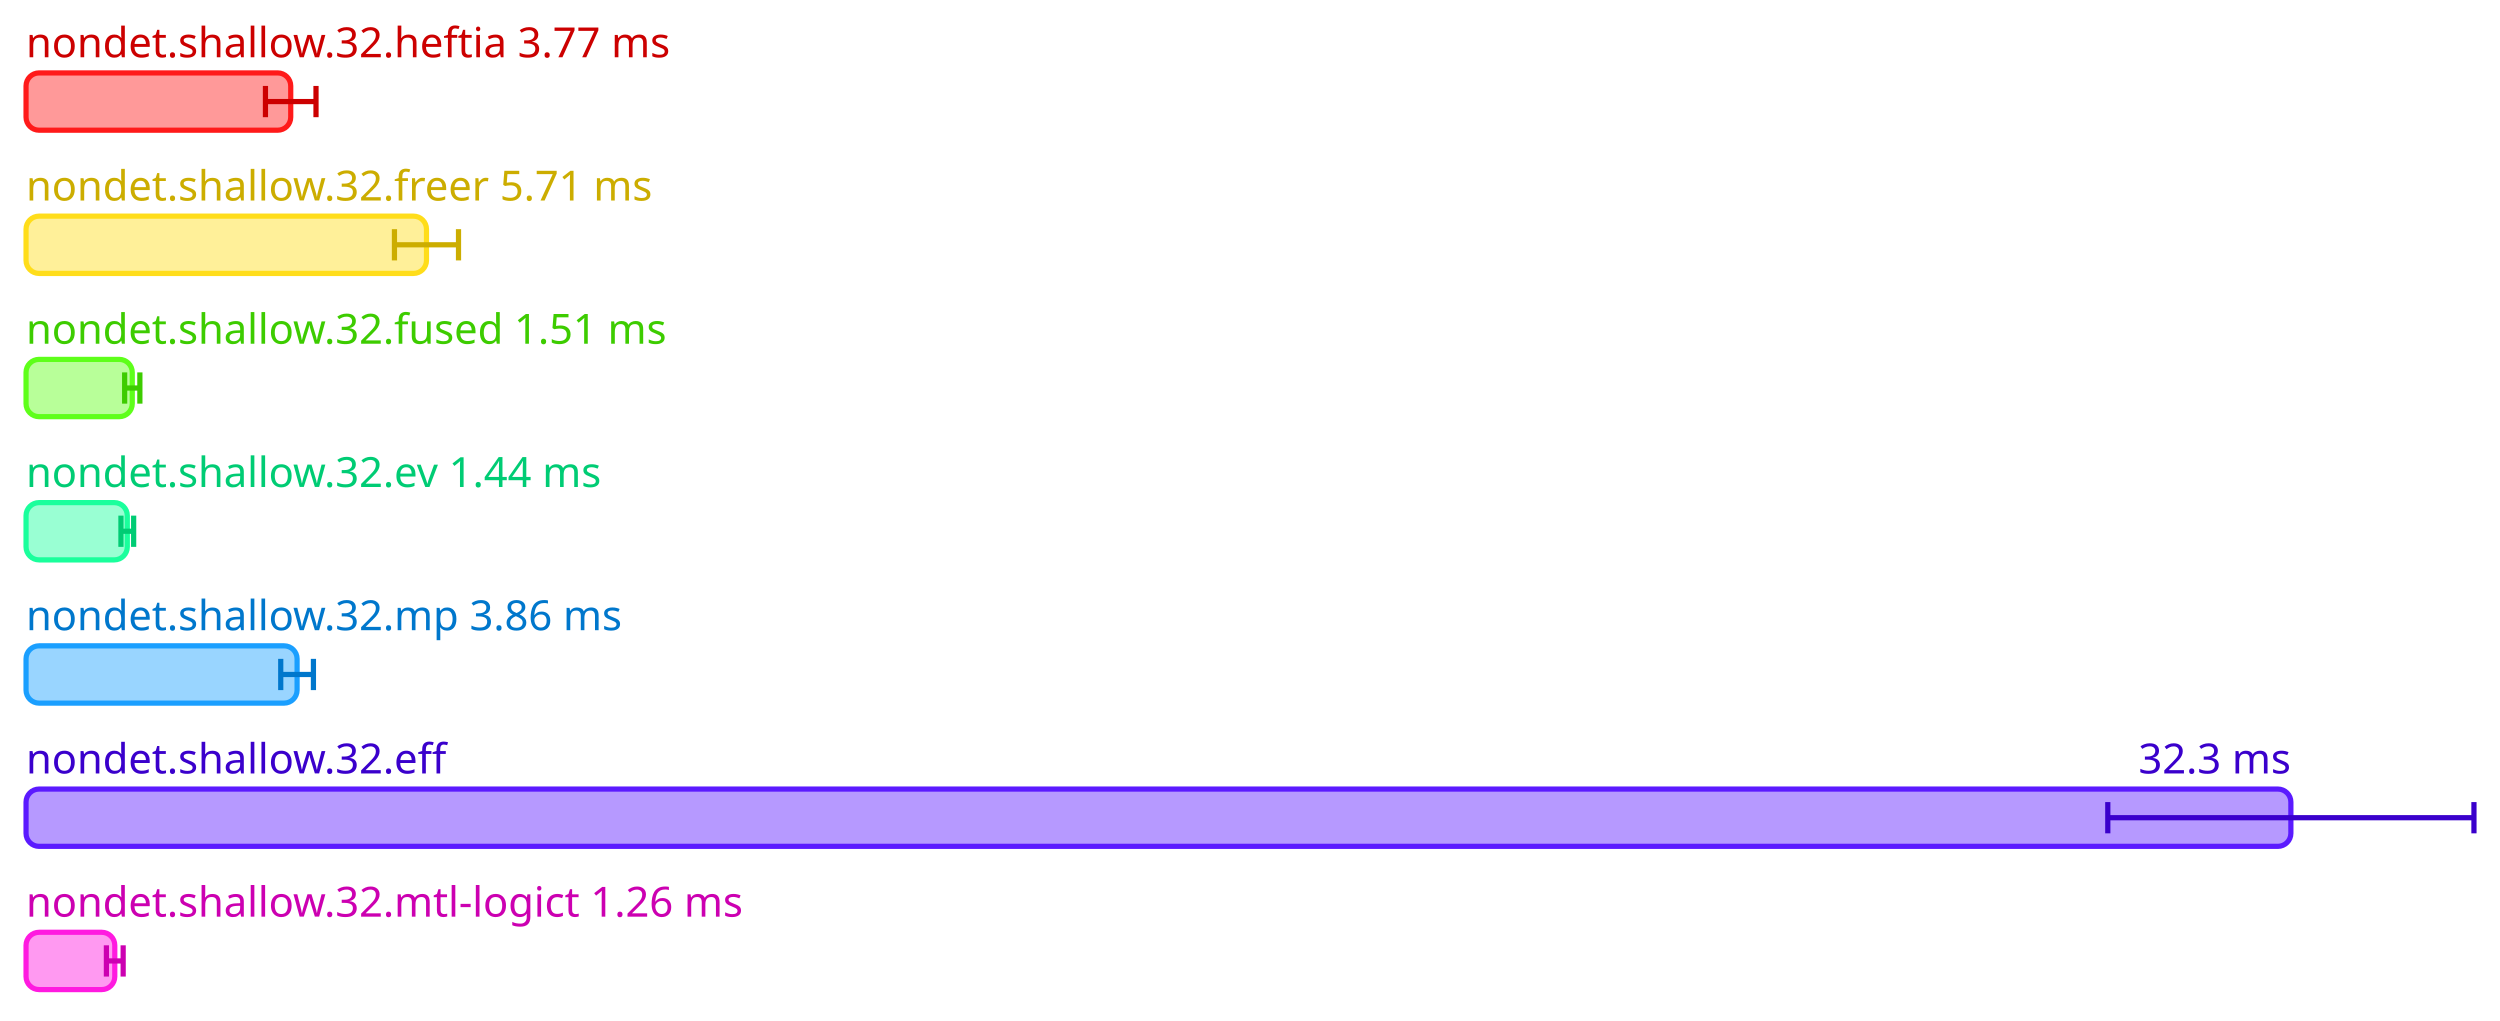
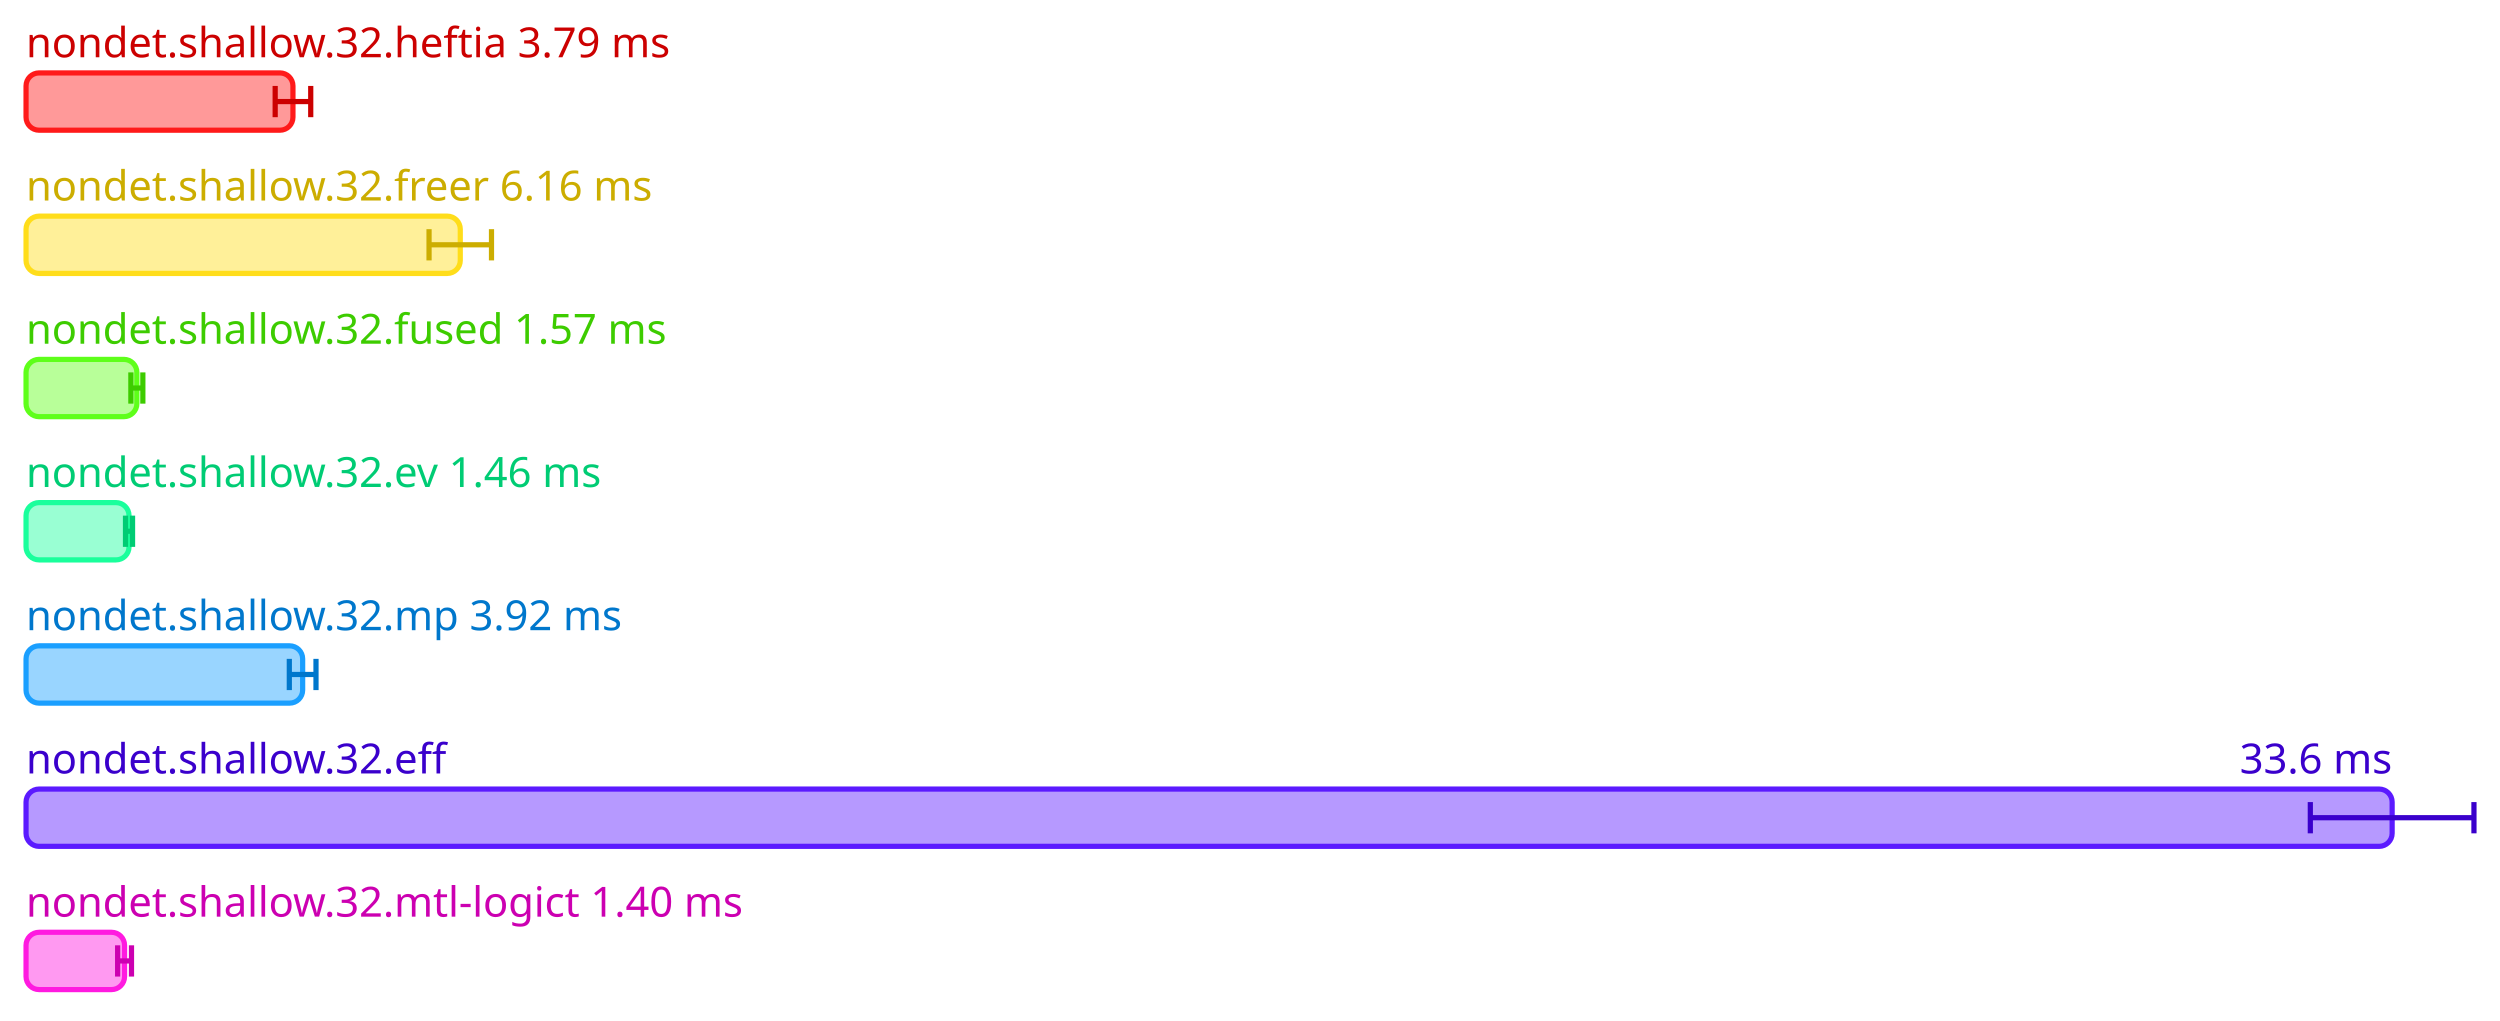
<svg xmlns="http://www.w3.org/2000/svg" height="392" width="960.0" font-size="16" font-family="sans-serif" stroke-width="2">
  <g transform="translate(10.0 0)">
-     <text fill="hsl(0, 100%, 40%)" y="22">nondet.shallow.32.heftia 3.77 ms</text>
+     <text fill="hsl(0, 100%, 40%)" y="22">nondet.shallow.32.heftia 3.79 ms</text>
    <g>
-       <rect y="28" rx="5" height="22" width="101.639" fill="hsl(0, 100%, 80%)" stroke="hsl(0, 100%, 55%)" />
+       <rect y="28" rx="5" height="22" width="102.493" fill="hsl(0, 100%, 80%)" stroke="hsl(0, 100%, 55%)" />
      <g stroke="hsl(0, 100%, 40%)">
-         <line x1="91.932" x2="111.346" y1="39" y2="39" />
-         <line x1="91.932" x2="91.932" y1="33" y2="45" />
-         <line x1="111.346" x2="111.346" y1="33" y2="45" />
+         <line x1="95.667" x2="109.32" y1="39" y2="39" />
+         <line x1="95.667" x2="95.667" y1="33" y2="45" />
+         <line x1="109.32" x2="109.32" y1="33" y2="45" />
      </g>
    </g>
-     <text fill="hsl(51, 100%, 40%)" y="77">nondet.shallow.32.freer 5.71 ms</text>
+     <text fill="hsl(51, 100%, 40%)" y="77">nondet.shallow.32.freer 6.16 ms</text>
    <g>
-       <rect y="83" rx="5" height="22" width="153.768" fill="hsl(51, 100%, 80%)" stroke="hsl(51, 100%, 55%)" />
+       <rect y="83" rx="5" height="22" width="166.744" fill="hsl(51, 100%, 80%)" stroke="hsl(51, 100%, 55%)" />
      <g stroke="hsl(51, 100%, 40%)">
-         <line x1="141.47" x2="166.066" y1="94" y2="94" />
-         <line x1="141.47" x2="141.47" y1="88" y2="100" />
-         <line x1="166.066" x2="166.066" y1="88" y2="100" />
+         <line x1="154.754" x2="178.733" y1="94" y2="94" />
+         <line x1="154.754" x2="154.754" y1="88" y2="100" />
+         <line x1="178.733" x2="178.733" y1="88" y2="100" />
      </g>
    </g>
-     <text fill="hsl(102, 100%, 40%)" y="132">nondet.shallow.32.fused 1.51 ms</text>
+     <text fill="hsl(102, 100%, 40%)" y="132">nondet.shallow.32.fused 1.57 ms</text>
    <g>
-       <rect y="138" rx="5" height="22" width="40.788" fill="hsl(102, 100%, 80%)" stroke="hsl(102, 100%, 55%)" />
+       <rect y="138" rx="5" height="22" width="42.555" fill="hsl(102, 100%, 80%)" stroke="hsl(102, 100%, 55%)" />
      <g stroke="hsl(102, 100%, 40%)">
-         <line x1="37.865" x2="43.711" y1="149" y2="149" />
-         <line x1="37.865" x2="37.865" y1="143" y2="155" />
-         <line x1="43.711" x2="43.711" y1="143" y2="155" />
+         <line x1="40.255" x2="44.855" y1="149" y2="149" />
+         <line x1="40.255" x2="40.255" y1="143" y2="155" />
+         <line x1="44.855" x2="44.855" y1="143" y2="155" />
      </g>
    </g>
-     <text fill="hsl(154, 100%, 40%)" y="187">nondet.shallow.32.ev 1.44 ms</text>
+     <text fill="hsl(154, 100%, 40%)" y="187">nondet.shallow.32.ev 1.46 ms</text>
    <g>
-       <rect y="193" rx="5" height="22" width="38.882" fill="hsl(154, 100%, 80%)" stroke="hsl(154, 100%, 55%)" />
+       <rect y="193" rx="5" height="22" width="39.544" fill="hsl(154, 100%, 80%)" stroke="hsl(154, 100%, 55%)" />
      <g stroke="hsl(154, 100%, 40%)">
-         <line x1="36.443" x2="41.322" y1="204" y2="204" />
-         <line x1="36.443" x2="36.443" y1="198" y2="210" />
-         <line x1="41.322" x2="41.322" y1="198" y2="210" />
+         <line x1="38.19" x2="40.897" y1="204" y2="204" />
+         <line x1="38.19" x2="38.19" y1="198" y2="210" />
+         <line x1="40.897" x2="40.897" y1="198" y2="210" />
      </g>
    </g>
-     <text fill="hsl(205, 100%, 40%)" y="242">nondet.shallow.32.mp 3.86 ms</text>
+     <text fill="hsl(205, 100%, 40%)" y="242">nondet.shallow.32.mp 3.92 ms</text>
    <g>
-       <rect y="248" rx="5" height="22" width="104.082" fill="hsl(205, 100%, 80%)" stroke="hsl(205, 100%, 55%)" />
+       <rect y="248" rx="5" height="22" width="106.218" fill="hsl(205, 100%, 80%)" stroke="hsl(205, 100%, 55%)" />
      <g stroke="hsl(205, 100%, 40%)">
-         <line x1="97.805" x2="110.359" y1="259" y2="259" />
-         <line x1="97.805" x2="97.805" y1="253" y2="265" />
-         <line x1="110.359" x2="110.359" y1="253" y2="265" />
+         <line x1="101.095" x2="111.341" y1="259" y2="259" />
+         <line x1="101.095" x2="101.095" y1="253" y2="265" />
+         <line x1="111.341" x2="111.341" y1="253" y2="265" />
      </g>
    </g>
    <g fill="hsl(257, 100%, 40%)">
      <text y="297">nondet.shallow.32.eff</text>
-       <text y="297" x="869.696" text-anchor="end">32.3 ms</text>
+       <text y="297" x="908.581" text-anchor="end">33.6 ms</text>
    </g>
    <g>
-       <rect y="303" rx="5" height="22" width="869.696" fill="hsl(257, 100%, 80%)" stroke="hsl(257, 100%, 55%)" />
+       <rect y="303" rx="5" height="22" width="908.581" fill="hsl(257, 100%, 80%)" stroke="hsl(257, 100%, 55%)" />
      <g stroke="hsl(257, 100%, 40%)">
-         <line x1="799.393" x2="940.0" y1="314" y2="314" />
-         <line x1="799.393" x2="799.393" y1="308" y2="320" />
+         <line x1="877.161" x2="940.0" y1="314" y2="314" />
+         <line x1="877.161" x2="877.161" y1="308" y2="320" />
        <line x1="940.0" x2="940.0" y1="308" y2="320" />
      </g>
    </g>
-     <text fill="hsl(308, 100%, 40%)" y="352">nondet.shallow.32.mtl-logict 1.26 ms</text>
+     <text fill="hsl(308, 100%, 40%)" y="352">nondet.shallow.32.mtl-logict 1.40 ms</text>
    <g>
-       <rect y="358" rx="5" height="22" width="34.074" fill="hsl(308, 100%, 80%)" stroke="hsl(308, 100%, 55%)" />
+       <rect y="358" rx="5" height="22" width="37.83" fill="hsl(308, 100%, 80%)" stroke="hsl(308, 100%, 55%)" />
      <g stroke="hsl(308, 100%, 40%)">
-         <line x1="30.854" x2="37.294" y1="369" y2="369" />
-         <line x1="30.854" x2="30.854" y1="363" y2="375" />
-         <line x1="37.294" x2="37.294" y1="363" y2="375" />
+         <line x1="35.169" x2="40.491" y1="369" y2="369" />
+         <line x1="35.169" x2="35.169" y1="363" y2="375" />
+         <line x1="40.491" x2="40.491" y1="363" y2="375" />
      </g>
    </g>
  </g>
</svg>
